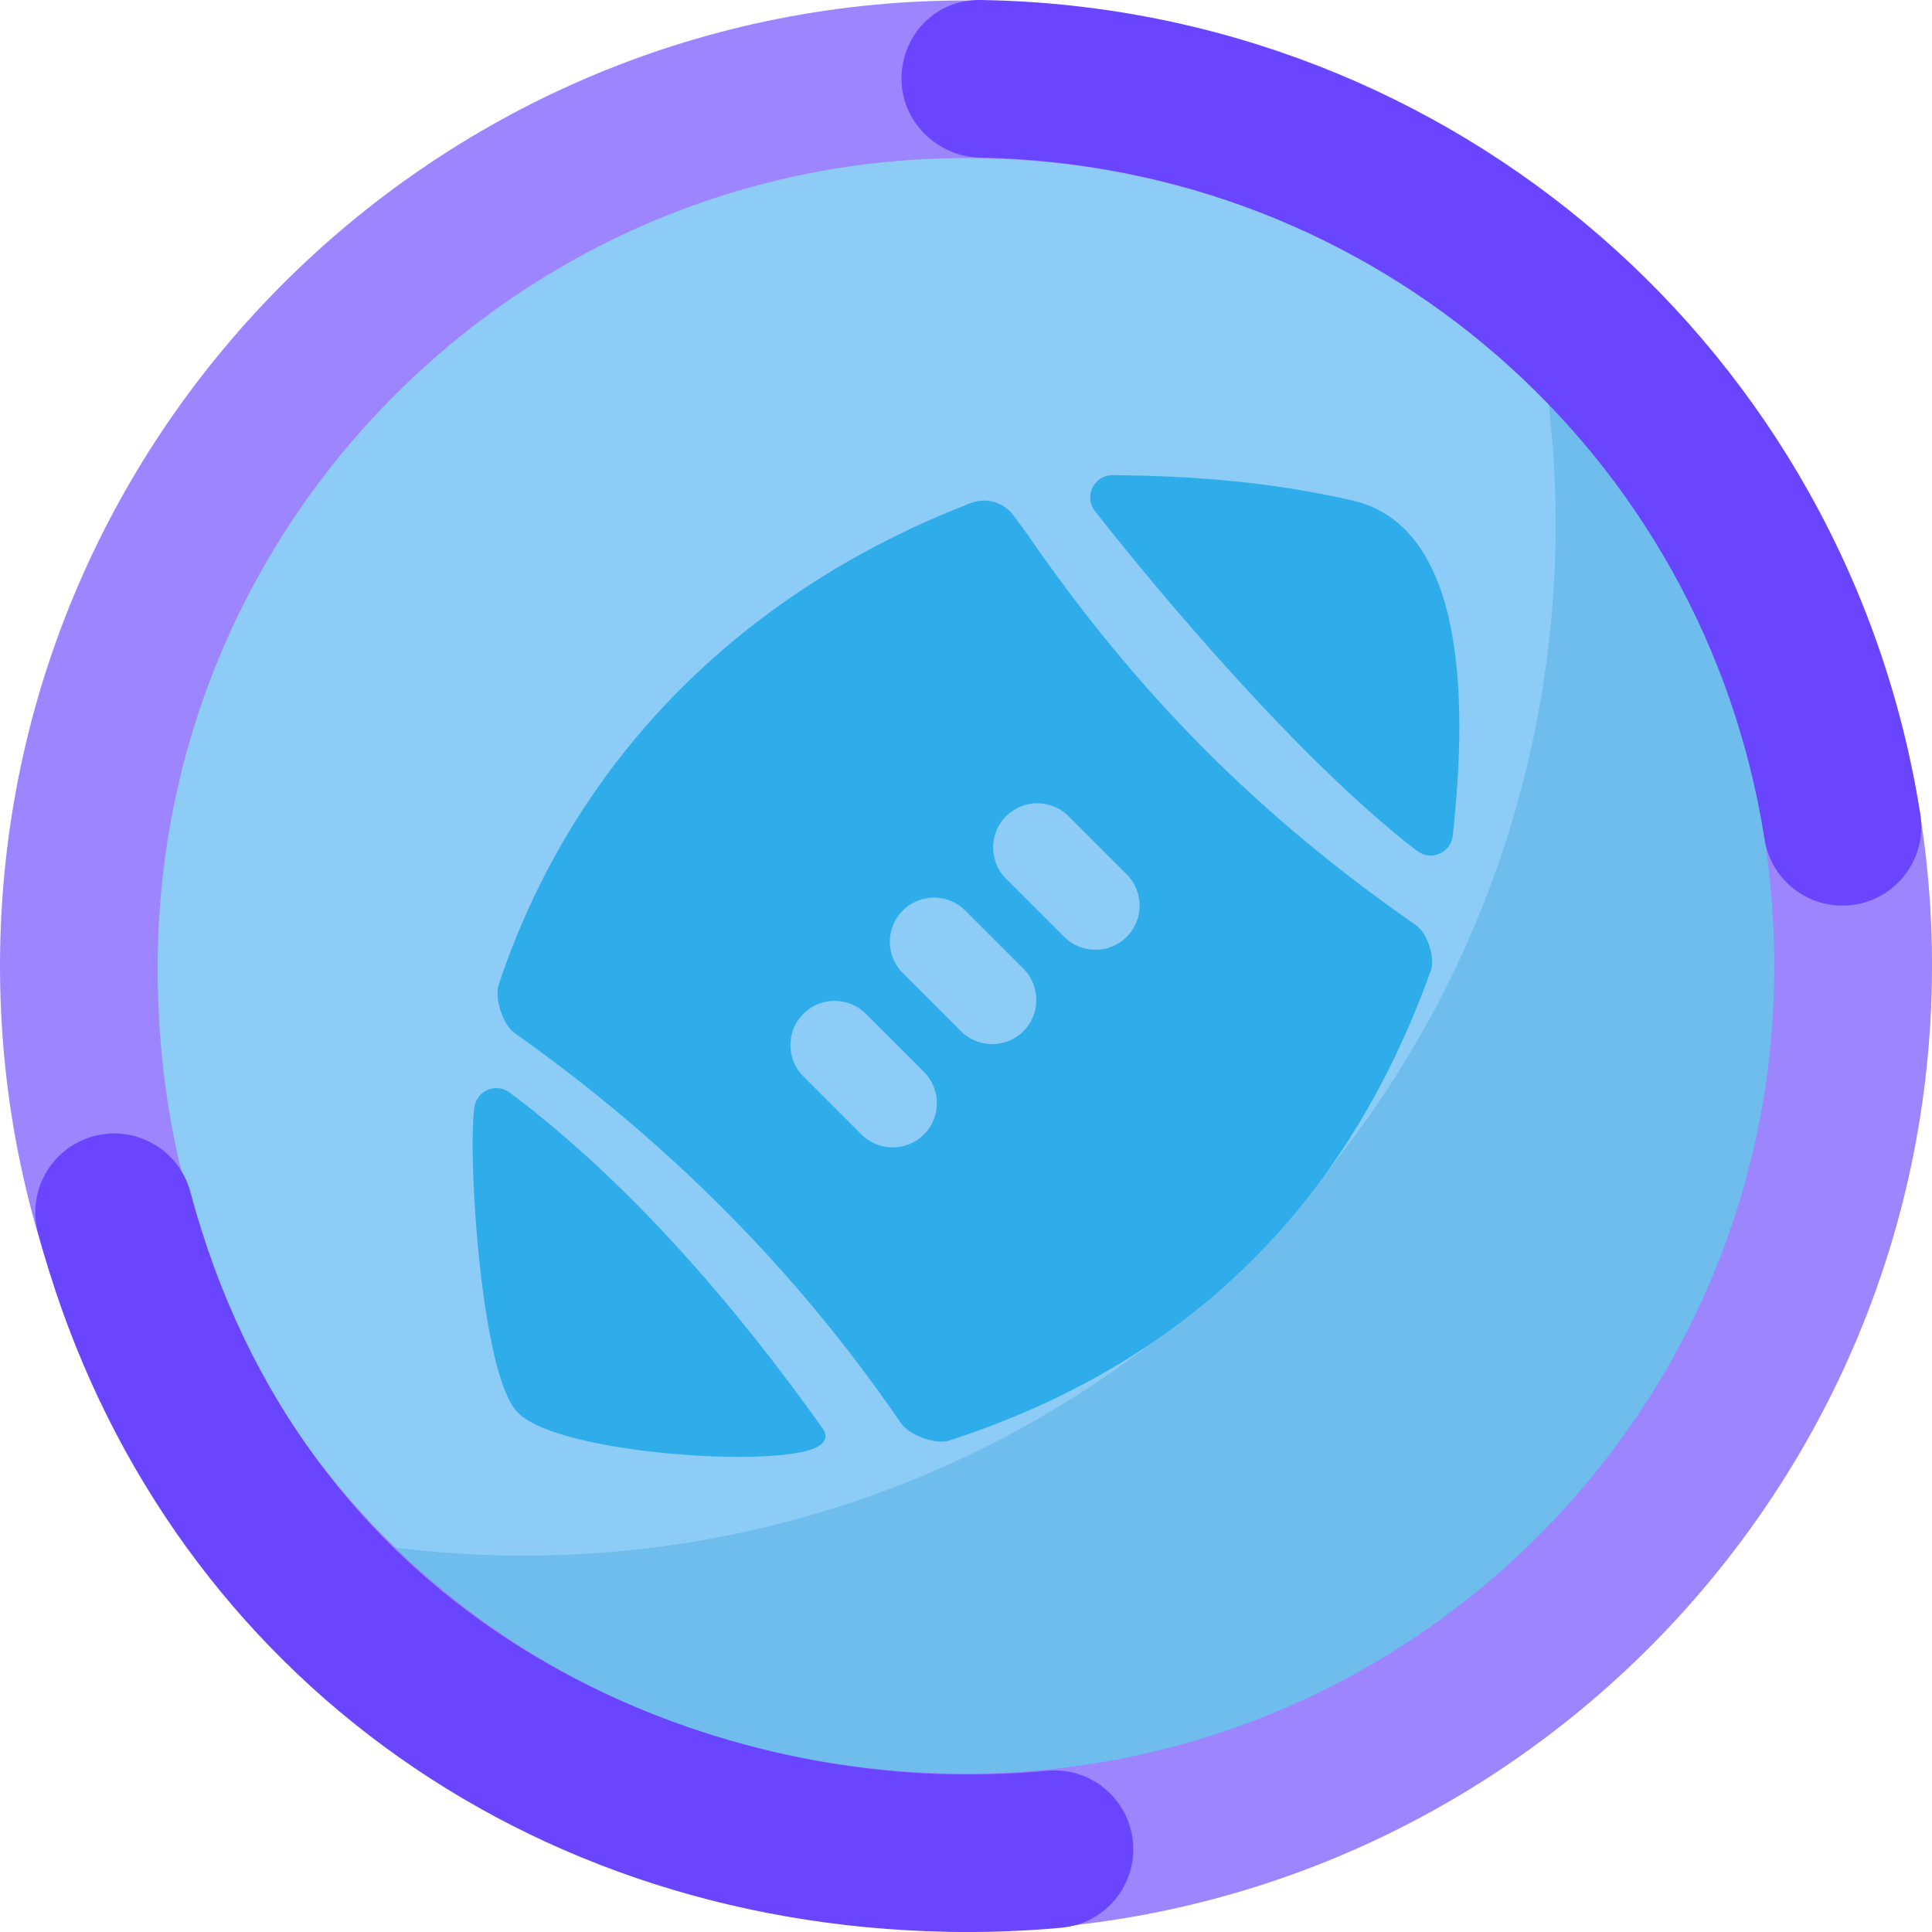
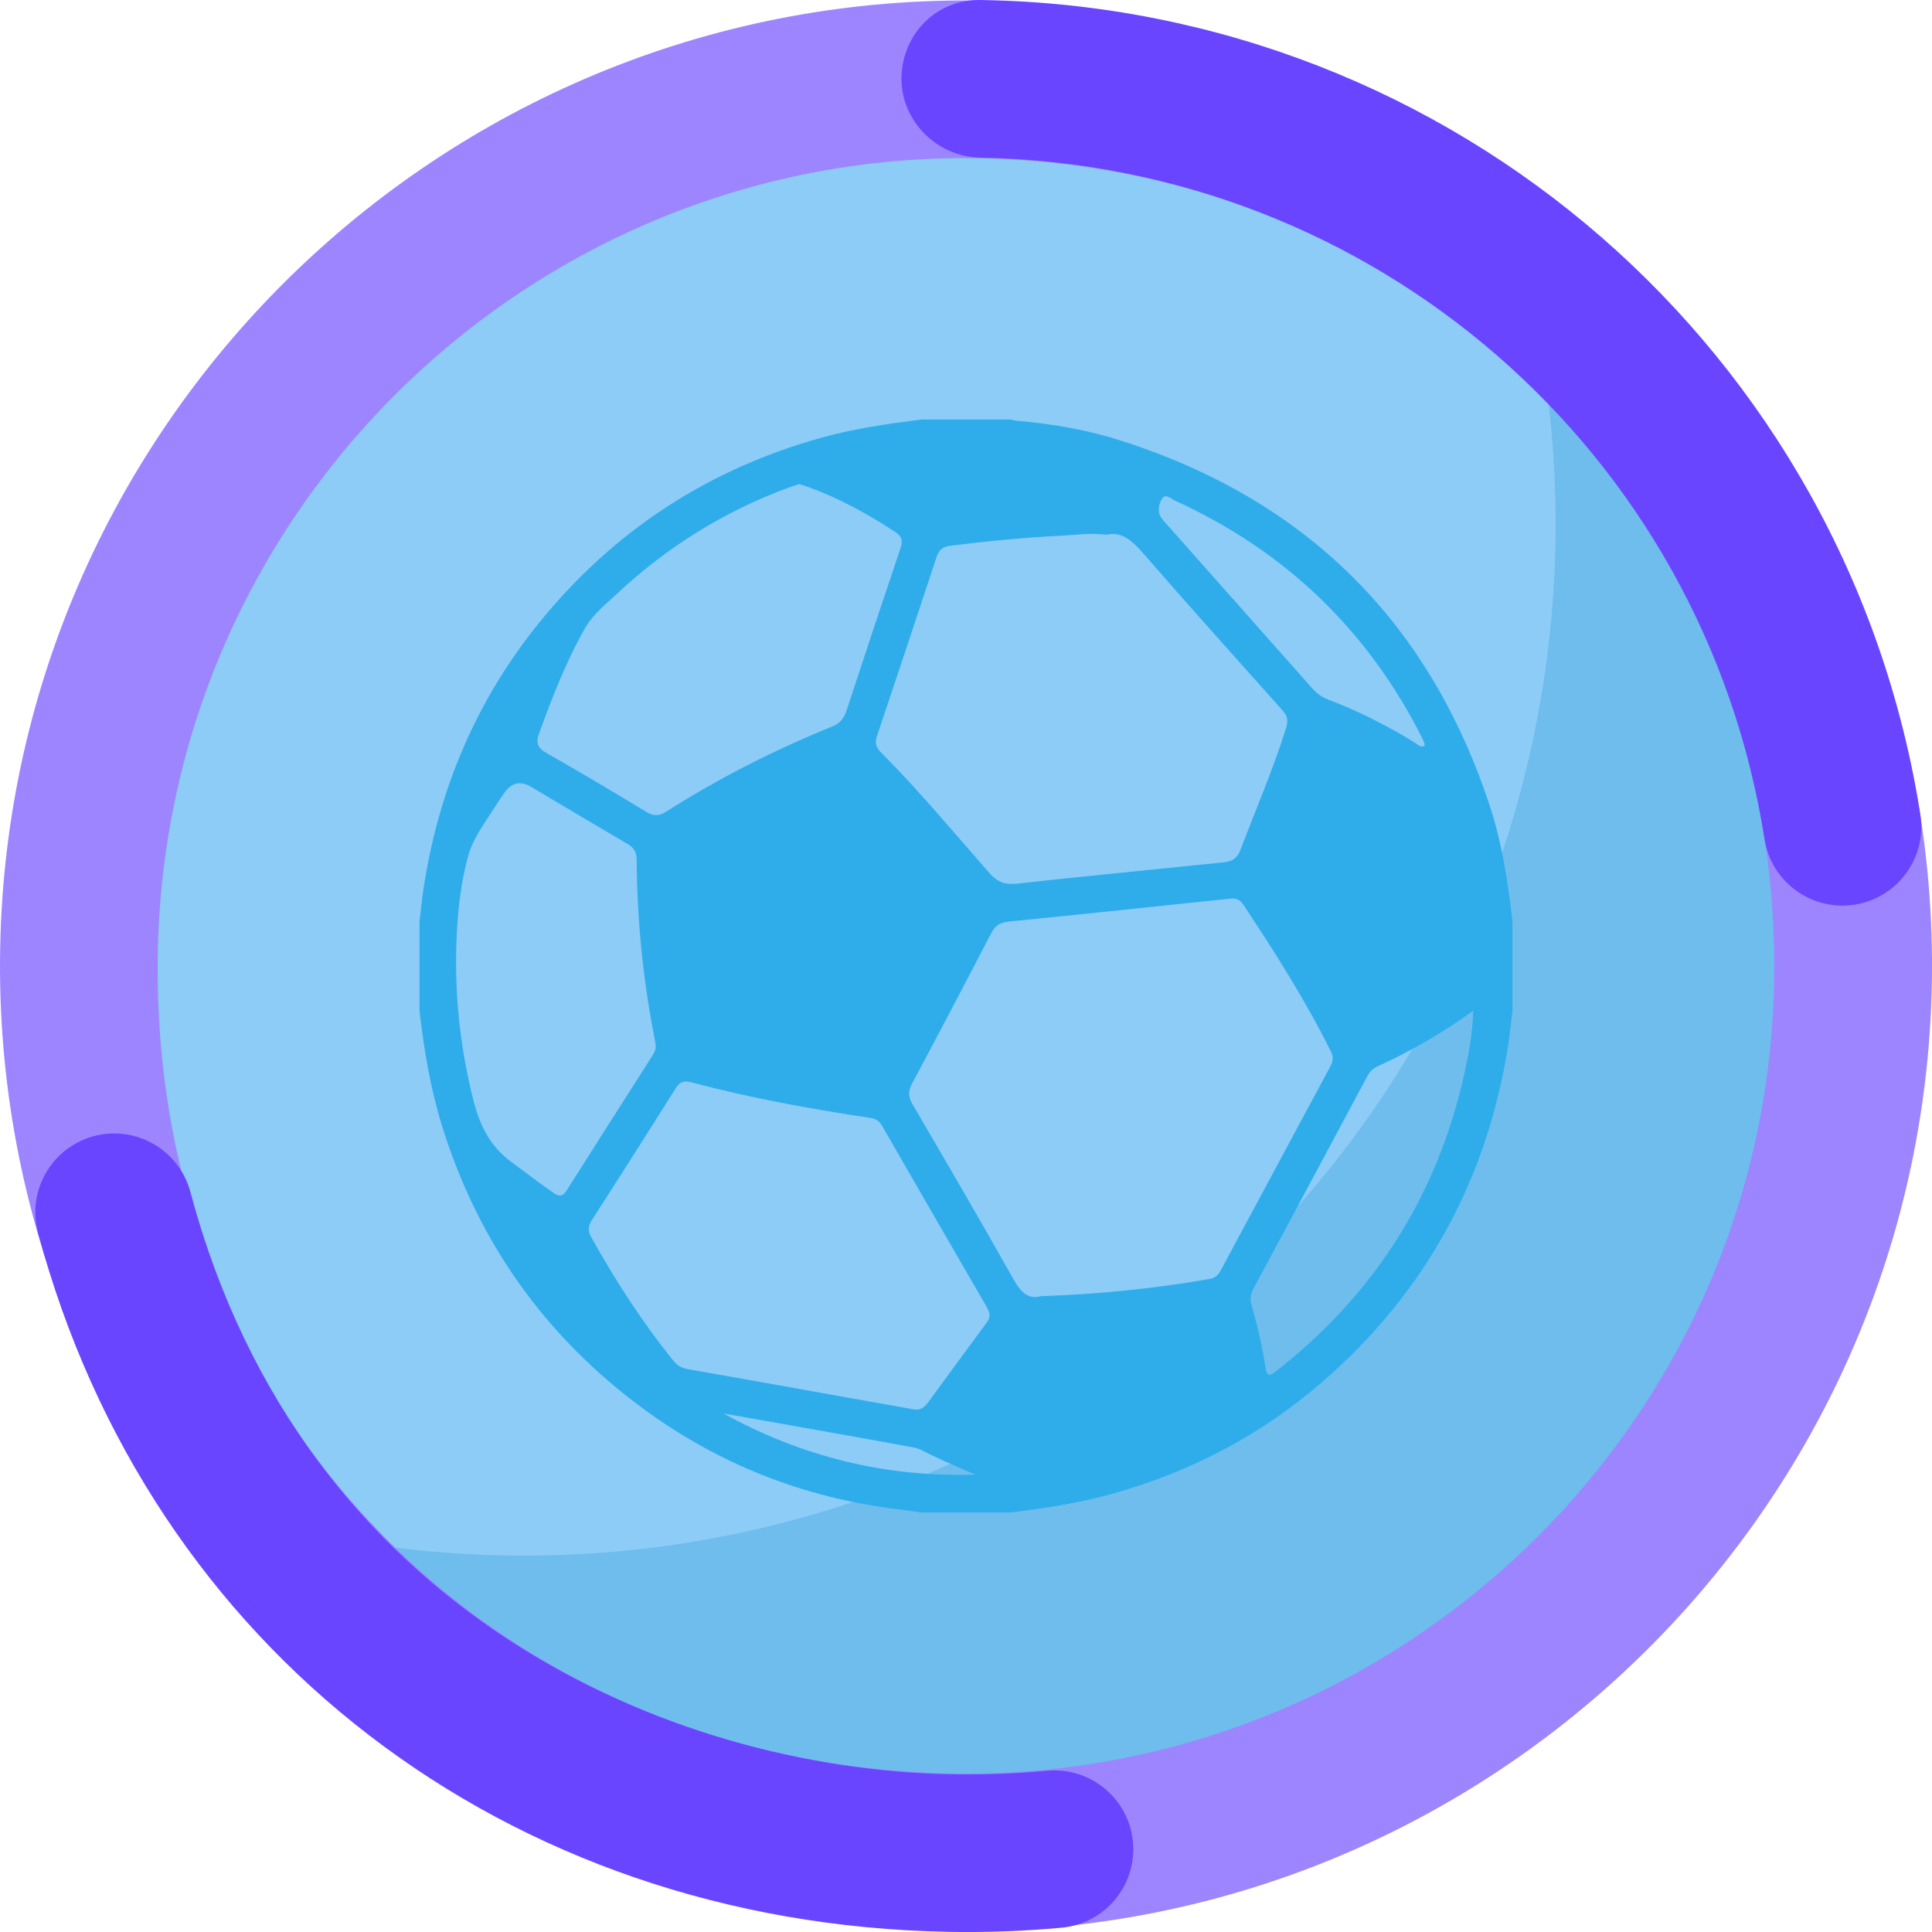
<svg xmlns="http://www.w3.org/2000/svg" id="a" viewBox="0 0 1080 1080">
  <defs>
-     <style>.b{fill:#6a45ff;}.c{fill:#9d85ff;}.d{fill:#2fadeb;stroke:#2fadeb;}.d,.e,.f,.g{stroke-miterlimit:10;}.d,.g{stroke-width:4.31px;}.e{fill:#8dccf7;stroke:#8dccf7;}.f{fill:#6ebded;stroke:#6ebded;}.g{fill:none;stroke:#b3b3ff;}</style>
+     <style>.b{fill:#6a45ff;}.c{fill:#9d85ff;}.d{fill:#2fadeb;}.e{fill:#8dccf7;stroke:#8dccf7;}.e,.f,.g{stroke-miterlimit:10;}.f{fill:#6ebded;stroke:#6ebded;}.g{fill:none;stroke:#b3b3ff;stroke-width:4.31px;}</style>
  </defs>
  <g>
    <path class="g" d="M863.98,216.03c.45,.05,.93,.13,1.4,.2l-1.6-1.6c.07,.47,.15,.94,.2,1.4ZM216.03,863.98c-.45-.05-.89-.13-1.34-.18l1.52,1.52c-.05-.45-.13-.89-.18-1.34Z" />
    <path class="f" d="M216.03,863.98c.05,.45,.13,.89,.18,1.34,179.32,178.49,469.35,178.23,648.35-.76,178.98-178.98,179.27-469.01,.82-648.33-.47-.07-.94-.15-1.4-.2,23.05,171.9-31.49,352.2-163.62,484.33-132.11,132.11-312.41,186.66-484.33,163.62Z" />
    <path class="e" d="M863.98,216.03c-.06-.45-.13-.93-.2-1.4-179.32-178.45-469.37-178.18-648.35,.8-179,179-179.23,469.04-.74,648.37,.45,.05,.89,.13,1.34,.18,171.92,23.03,352.22-31.51,484.33-163.62,132.13-132.13,186.67-312.43,163.62-484.33Z" />
  </g>
  <g>
-     <path class="d" d="M793.5,473.99c-65.87-50.55-145.45-145.84-179.71-189.6-5.33-6.81-.41-16.74,8.24-16.65,46.01,.47,88.63,3.83,133.6,14.16,68.51,15.74,59.89,133.04,54.35,184.94-.85,7.99-10.11,12.04-16.49,7.15Z" />
-     <path class="d" d="M283.71,612.5c65.33,49.08,124.14,116.55,174.64,187.59,14.81,20.84-143.13,13.73-167.63-12.23-19.24-20.38-27.19-138.55-23.46-168.38,.99-7.88,10.1-11.76,16.45-6.99Z" />
-     <path class="d" d="M790.39,518.99c-88.54-61.46-156.66-130.23-217.85-219.05-2.01-2.92-5.03-6.99-7.95-10.79-4.91-6.4-13.45-8.87-20.98-5.97-124.63,47.97-220.12,140.06-262.72,267.7-2.29,6.85,2.18,20.67,8.05,24.83,84.98,60.22,157.47,132.41,216.36,218.46,4.15,6.07,17.85,11.25,24.59,9.06,132.28-42.86,221.32-130.91,267.96-261.56,2.18-6.12-2.07-18.94-7.47-22.69Zm-272.37,116.7h0c-10.49,10.49-27.49,10.49-37.98,0l-32.49-32.49c-10.49-10.49-10.49-27.49,0-37.98h0c10.49-10.49,27.49-10.49,37.98,0l32.49,32.49c10.49,10.49,10.49,27.49,0,37.98Zm55.59-57.73h0c-10.49,10.49-27.49,10.49-37.98,0l-32.49-32.49c-10.49-10.49-10.49-27.49,0-37.98h0c10.49-10.49,27.49-10.49,37.98,0l32.49,32.49c10.49,10.49,10.49,27.49,0,37.98Zm57.73-52.74h0c-10.49,10.49-27.49,10.49-37.98,0l-32.49-32.49c-10.49-10.49-10.49-27.49,0-37.98,10.49-10.49,27.49-10.49,37.98,0l32.49,32.49c10.49,10.49,10.49,27.49,0,37.98Z" />
-   </g>
-   <g>
    <path class="c" d="M529.93,1079.44C232.23,1073.89-5.45,827.34,.1,529.84,5.65,232.33,252.36-5.2,550.07,.35c297.7,5.55,535.39,252.1,529.84,549.6-5.55,297.5-252.27,535.03-549.97,529.49Zm18.49-991c-249.1-4.64-455.21,194.11-460.18,443.04-5.28,264.33,194.24,455.23,443.33,459.87,249.1,4.64,455.97-194.1,460.18-443.04,4.31-254.74-194.24-455.23-443.33-459.87Z" />
    <path class="b" d="M529.89,1079.9c-246.73-4.6-446.39-158.01-508.65-390.85-6.28-23.5,7.69-47.65,31.21-53.93,23.52-6.29,47.68,7.68,53.97,31.19,62.99,235.59,268.38,322.59,425.12,325.51,17.92,.33,36.03-.33,53.83-1.97,24.23-2.22,45.71,15.59,47.95,39.82,2.24,24.23-15.6,45.68-39.84,47.92-21.03,1.94-42.42,2.72-63.58,2.33Zm499.15-573.67c-20.99-.39-39.31-15.78-42.67-37.22-34.01-216.6-218.19-376.79-437.95-380.88h-.34c-24.19-.46-44.4-20.33-44.14-44.54C504.21,19.25,523.27-.26,547.62,0c.06,0,1.17,.02,1.23,.02,.06,0,1.17,.02,1.23,.02,262.62,4.89,482.74,196.38,523.4,455.32,3.77,24.03-12.67,46.57-36.72,50.35-2.59,.4-5.17,.58-7.71,.53Z" />
  </g>
+   <path class="d" d="M514.94,234.53c16.71,0,33.41,0,50.12,0,1.16,.24,2.32,.59,3.49,.69,19.86,1.7,39.46,5.12,58.41,11.2,103.05,33.04,171.79,100.92,205.74,203.77,6.94,21.03,10.27,42.82,12.77,64.75v50.12c-.8,6.49-1.41,13.02-2.43,19.48-11.88,75.19-46.27,138.02-103.83,187.94-34.8,30.19-74.71,50.88-119.14,63.02-18.07,4.94-36.49,7.67-55.02,9.97h-50.12c-4.51-.62-9.02-1.3-13.54-1.85-52.21-6.43-99.72-25.17-141.96-56.26-54.32-39.99-91.76-92.43-112.02-156.96-6.69-21.31-10.38-43.2-12.89-65.34v-50.12c.77-6.3,1.36-12.62,2.33-18.89,8.49-54.99,29.45-104.61,64.54-147.94,41.7-51.49,94.6-85.98,158.52-103.63,18.06-4.99,36.51-7.6,55.02-9.95Zm66.79,490.04c32.86-1.11,63.83-4.26,94.59-9.65,3.13-.55,4.82-2.42,6.19-4.99,5.24-9.81,10.53-19.6,15.8-29.4,14.95-27.83,29.9-55.66,44.86-83.49,1.54-2.86,2.69-5.5,.98-8.93-14.28-28.71-31.43-55.7-49.11-82.38-1.72-2.59-3.9-3.76-7.03-3.39-4.33,.52-8.69,.88-13.03,1.33-36.91,3.86-73.81,7.84-110.75,11.45-4.97,.49-7.86,2.17-10.15,6.58-14.56,28.04-29.26,56-44.14,83.87-2.21,4.13-2.4,7.29,.05,11.48,19.06,32.59,38.06,65.22,56.58,98.11,4.02,7.15,8.3,11.43,15.15,9.41Zm36.88-425.64c-9.34-1.14-17.27,.12-25.18,.52-20.82,1.04-41.58,3.03-62.27,5.63-4.1,.51-6.31,2.38-7.6,6.28-11.02,33.4-22.13,66.78-33.33,100.12-1.24,3.7-.58,6.3,2.17,9.05,21.51,21.52,40.85,45,60.97,67.77,4.65,5.26,9.19,6.36,15.57,5.63,21.9-2.49,43.84-4.63,65.76-6.88,16.39-1.68,32.79-3.32,49.18-4.99,4.41-.45,7.65-2.02,9.44-6.74,8.58-22.67,18.26-44.92,25.54-68.09,1.19-3.79,1.2-6.61-1.61-9.76-26.23-29.34-52.5-58.65-78.35-88.32-6.01-6.89-11.89-12.2-20.28-10.23Zm-107.32,488.98c3.8,.56,5.93-1.78,7.88-4.43,10.8-14.74,21.55-29.53,32.45-44.2,2.32-3.12,1.69-5.68-.07-8.71-19.53-33.69-39-67.42-58.42-101.17-1.51-2.63-3.39-3.99-6.49-4.45-33.79-5.09-67.38-11.2-100.43-19.98-3.79-1.01-6.2-.21-8.4,3.28-15.55,24.72-31.23,49.37-47.03,73.93-2.12,3.3-2.17,6-.32,9.32,13.58,24.34,28.6,47.71,46.17,69.39,2.12,2.62,4.63,3.9,8.01,4.49,28.75,5.01,57.46,10.22,86.19,15.35,13.48,2.41,26.97,4.79,40.45,7.19Zm-64.51-517.28c-2.38,.79-4.67,1.46-6.89,2.29-35.46,13.24-67,32.85-94.63,58.68-6.51,6.08-13.75,11.73-18.21,19.56-10.67,18.7-18.39,38.75-25.74,58.93-1.75,4.8-.99,7.9,3.88,10.67,18.81,10.73,37.46,21.76,55.98,33.01,4.17,2.53,7.17,2.53,11.28-.09,29.42-18.7,60.4-34.45,92.71-47.53,4.29-1.74,6.58-4.45,8-8.77,9.96-30.4,20.05-60.76,30.26-91.07,1.35-4.02,.79-6.42-2.94-8.89-15.31-10.13-31.32-18.84-48.58-25.16-1.66-.61-3.37-1.08-5.09-1.63Zm-80.26,313.75c-.14-.98-.23-1.97-.42-2.94-6.65-33.39-10-67.13-10.21-101.16-.03-4.13-1.71-6.54-5.14-8.55-18-10.54-35.92-21.23-53.86-31.87q-9.02-5.35-15.08,3.53c-1.9,2.79-3.83,5.57-5.63,8.43-5.39,8.57-11.76,16.83-14.46,26.62-3.79,13.78-5.54,28.08-6.3,42.34-1.71,31.93,1.36,63.41,9.28,94.49,3.56,13.99,9.35,25.73,21.38,34.43,7.87,5.7,15.49,11.76,23.54,17.25,3.2,2.18,5.07,1.79,7.17-1.53,15.81-25.03,31.76-49.97,47.67-74.94,1.18-1.86,2.29-3.75,2.07-6.1Zm456.97-19.33c-17.46,12.62-34.87,22.54-53.15,30.93-2.67,1.23-4.55,2.95-5.94,5.53-21.18,39.61-42.41,79.2-63.66,118.78-1.49,2.77-2.15,5.56-1.29,8.59,3.36,11.86,6.25,23.82,8.02,36.03,.61,4.22,2.33,4.38,5.49,1.91,55.06-42.98,90.51-98.38,105.63-166.66,2.48-11.19,4.58-22.46,4.91-35.12Zm-27.44-147.9c.14-.46,.42-.88,.33-1.18-.37-1.12-.79-2.25-1.32-3.3-30.46-60.44-76.58-104.63-138.11-132.75-2.27-1.04-5.5-4.22-7.33-1.21-1.91,3.13-2.9,7.51-.1,11.26,.71,.95,1.55,1.81,2.34,2.7,27.15,30.6,54.31,61.19,81.42,91.82,2.55,2.89,5.36,5.11,9.04,6.51,16.77,6.34,32.7,14.4,47.98,23.78,1.75,1.07,3.28,2.96,5.75,2.38Zm-391.61,372.97c43.84,24.24,90.73,35.77,140.83,34.18-8.24-3.43-16.35-7.01-24.37-10.8-3.4-1.61-6.77-3.74-10.38-4.4-35.33-6.47-70.71-12.69-106.08-18.97Z" />
</svg>
